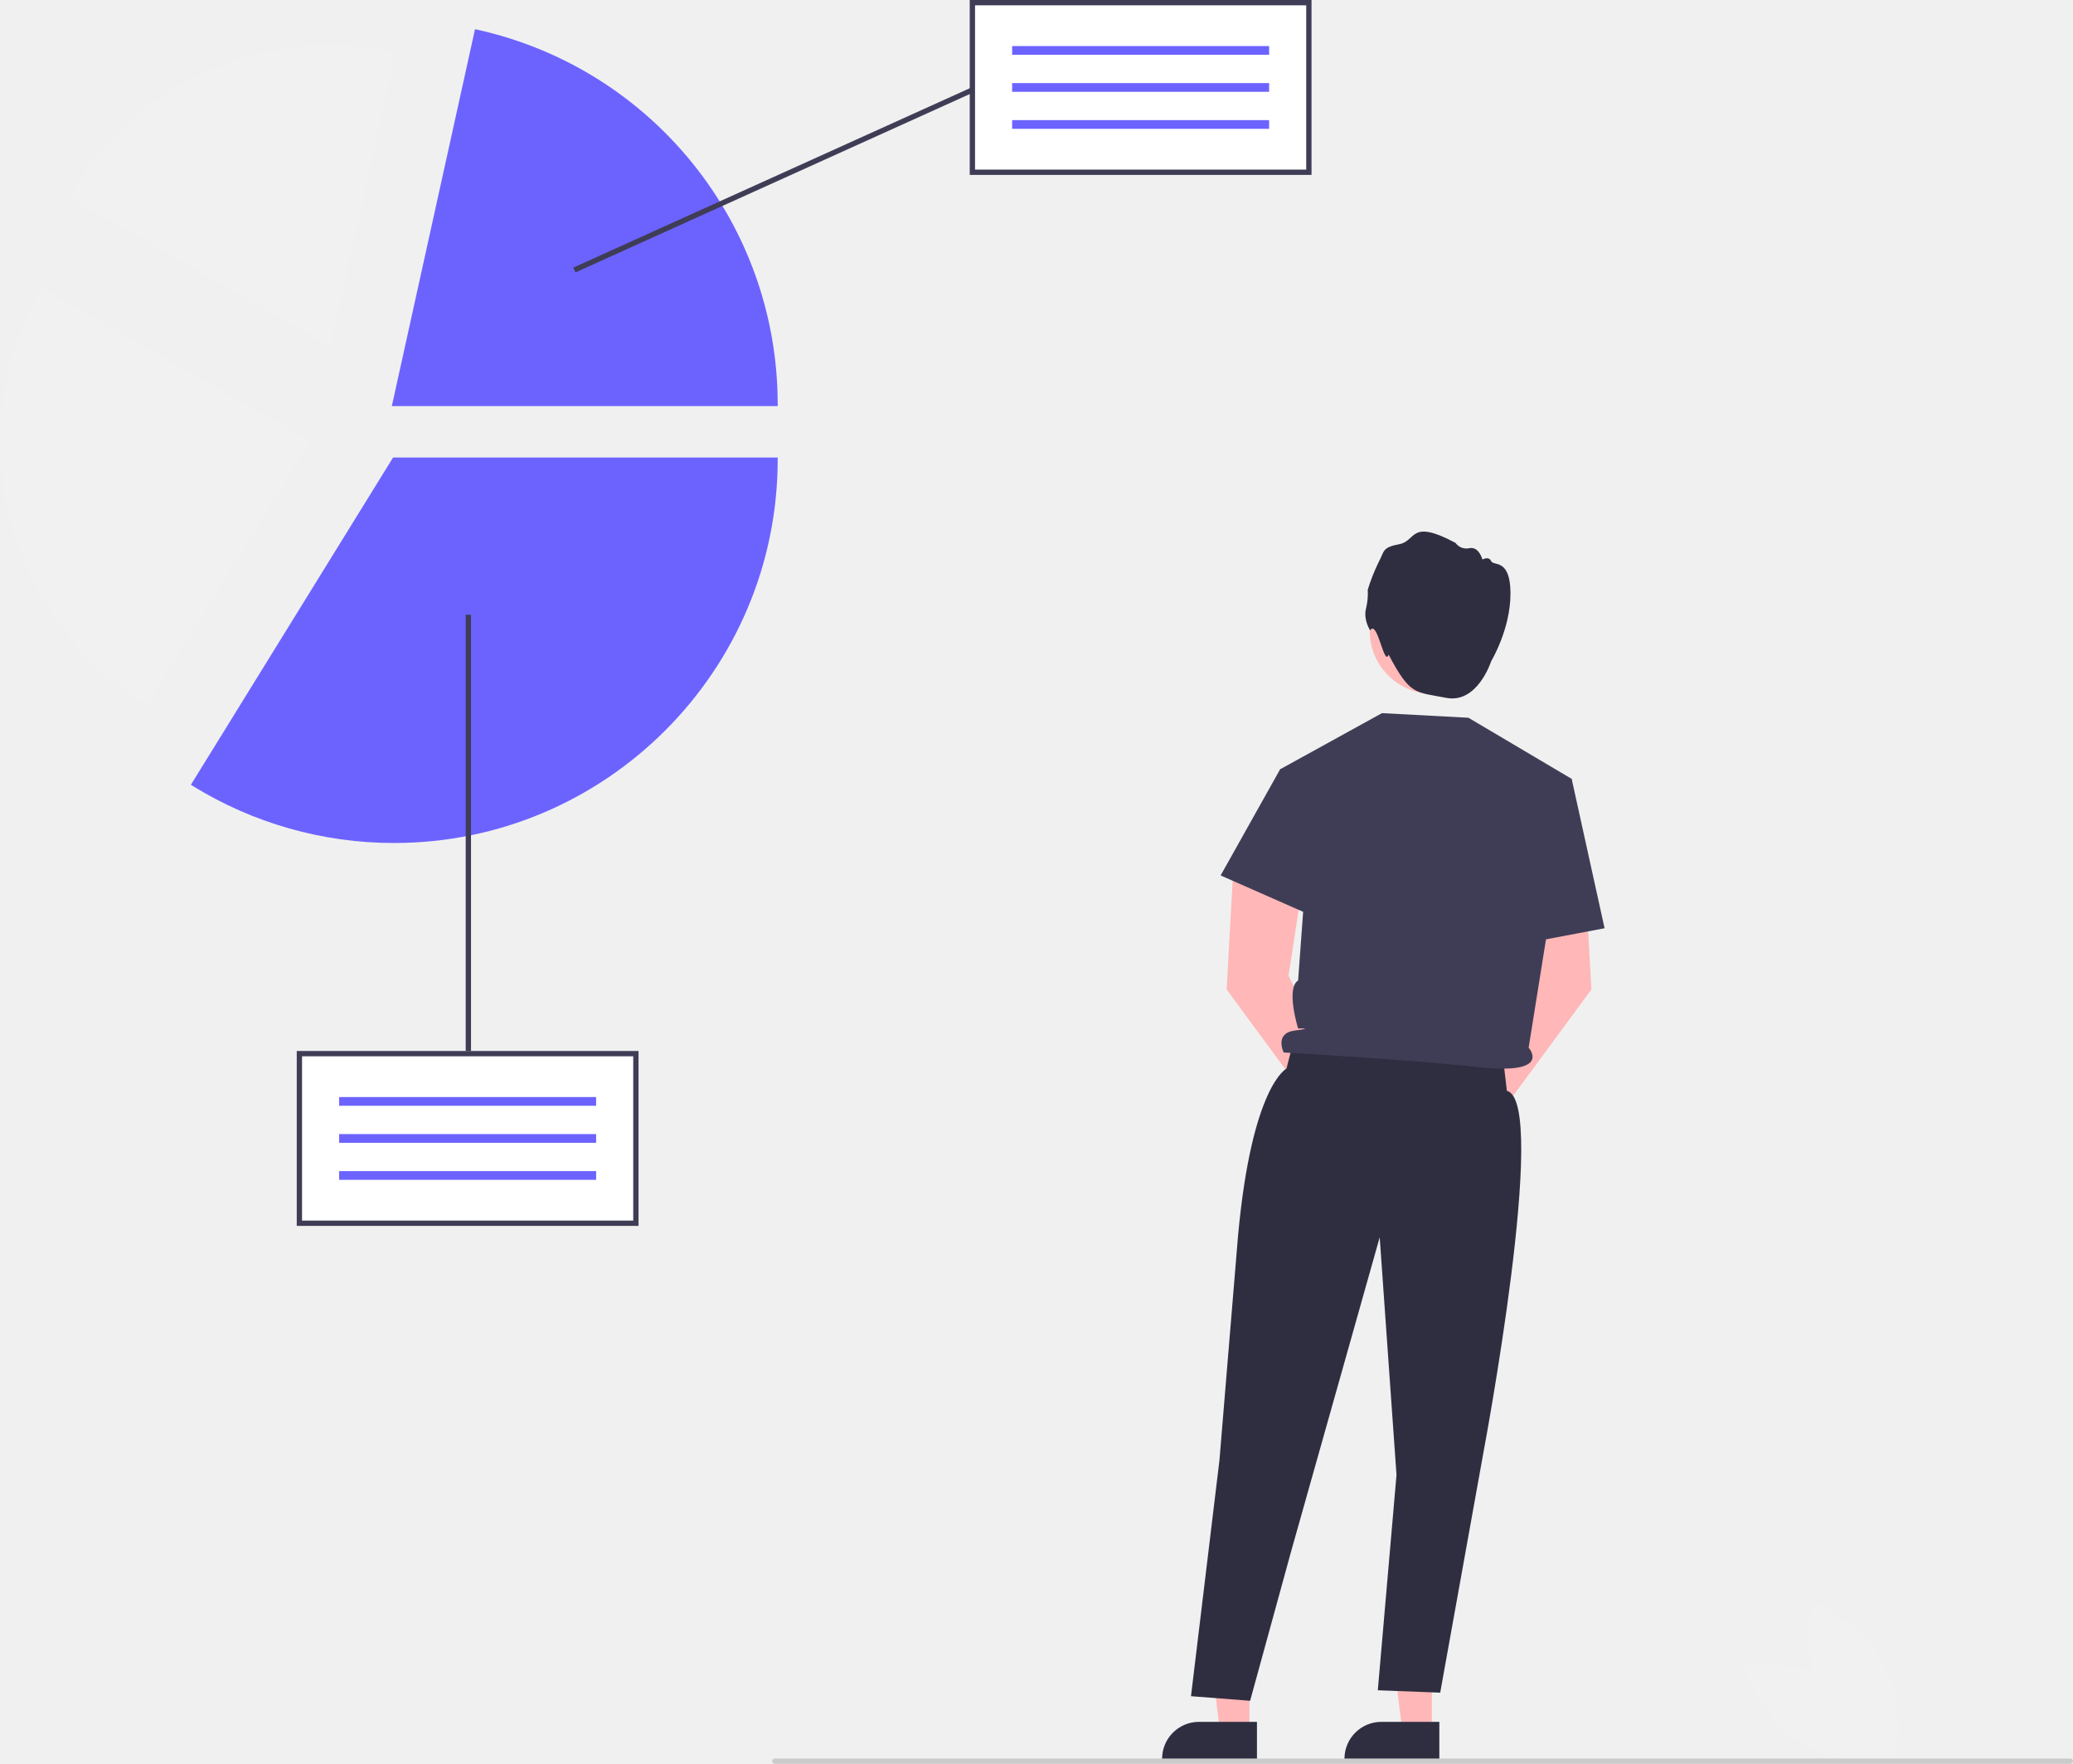
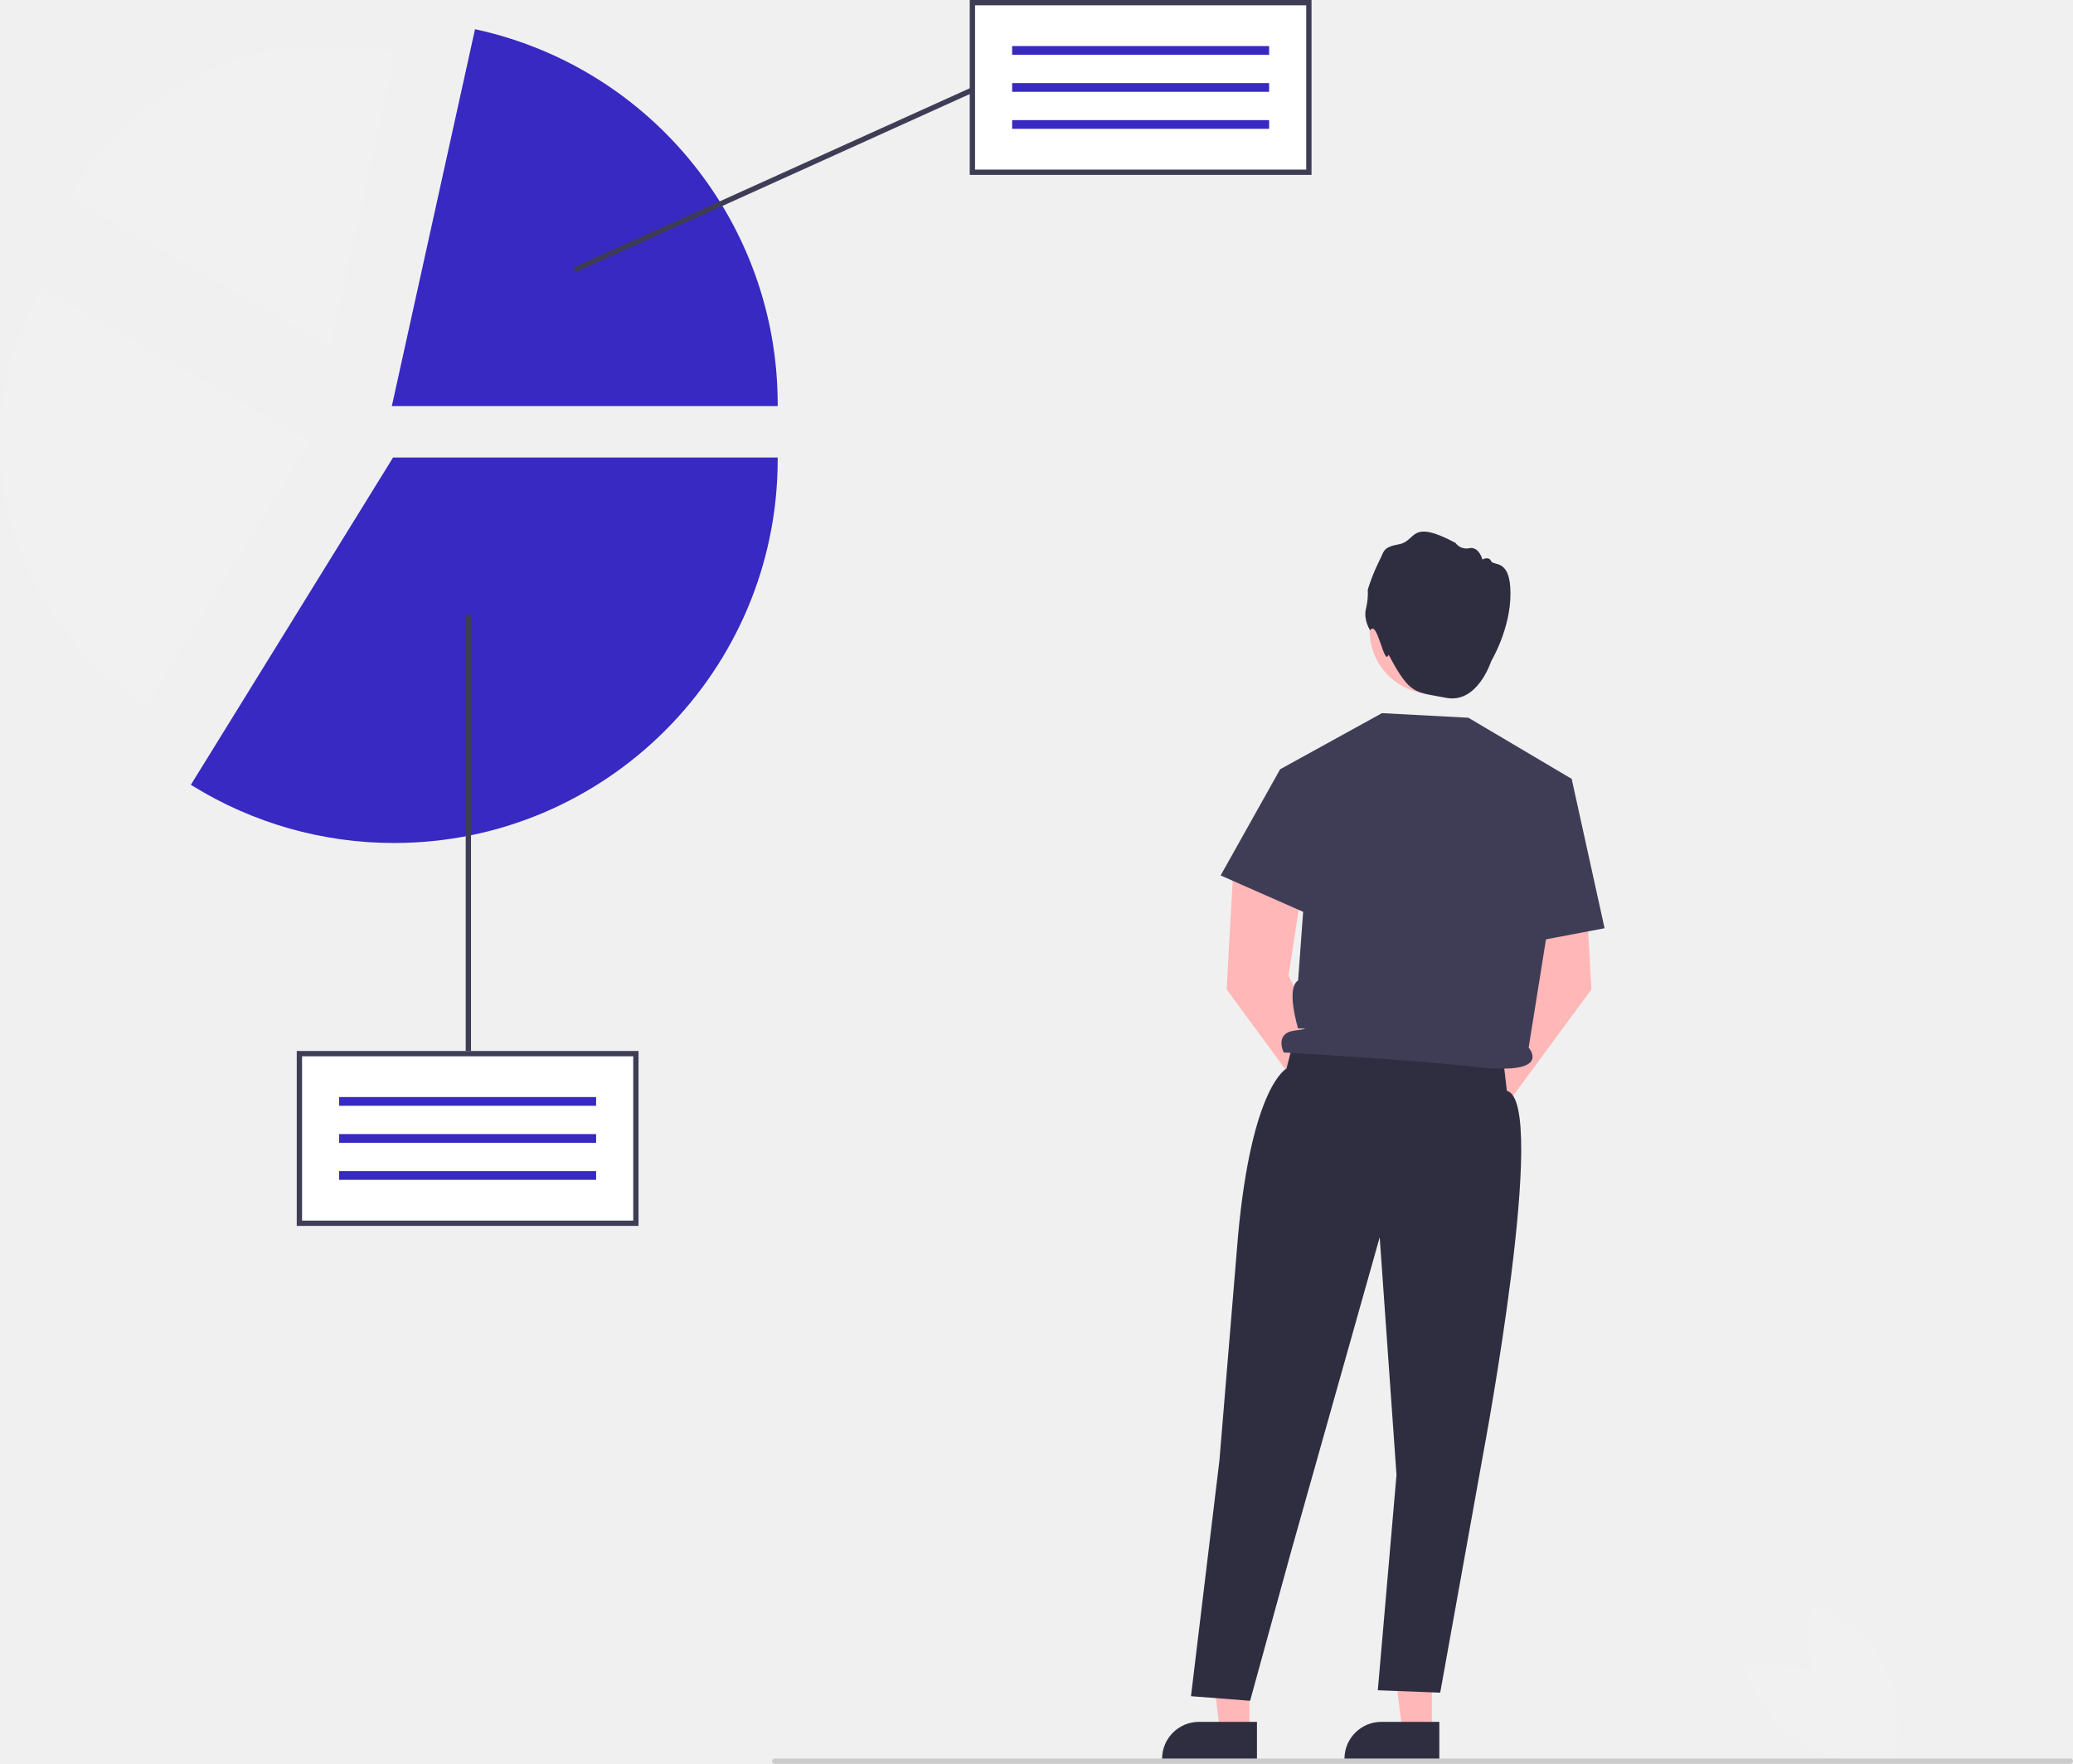
<svg xmlns="http://www.w3.org/2000/svg" id="bf438232-216e-4e3b-bd31-7675998812a1" data-name="Layer 1" width="782.406" height="665.606" viewBox="0 0 782.406 665.606">
  <path d="M896.666,758.041c8.555,16.628,27.251,24.057,27.251,24.057s4.826-19.531-3.729-36.159-27.251-24.057-27.251-24.057S888.111,741.413,896.666,758.041Z" transform="translate(-208.7972 -117.1968)" fill="#f1f1f1" />
  <path d="M902.87,752.745c15.834,9.949,21.633,29.213,21.633,29.213s-19.872,3.134-35.706-6.815S867.164,745.931,867.164,745.931,887.036,742.796,902.87,752.745Z" transform="translate(-208.7972 -117.1968)" fill="#f1f1f1" />
  <polygon points="471.576 653.39 460.472 653.39 455.19 610.561 471.578 610.562 471.576 653.39" fill="#ffb7b7" />
  <path d="M683.205,781.35l-35.803-.001v-.453a13.936,13.936,0,0,1,13.936-13.935h.001l21.867.001Z" transform="translate(-208.7972 -117.1968)" fill="#2f2e41" />
  <polygon points="540.409 653.39 529.305 653.39 524.023 610.561 540.411 610.562 540.409 653.39" fill="#ffb7b7" />
  <path d="M752.038,781.35l-35.803-.001v-.453a13.936,13.936,0,0,1,13.936-13.935h.001l21.867.001Z" transform="translate(-208.7972 -117.1968)" fill="#2f2e41" />
  <path d="M716.964,529.346,695.117,485.382l5.627-36.466-26.265-7.246L671.761,490.578l34.061,46.289a9.053,9.053,0,1,0,11.141-7.521Z" transform="translate(-208.7972 -117.1968)" fill="#ffb7b7" />
  <path d="M764.225,529.346,786.072,485.382l-5.627-36.466,26.265-7.246,2.717,48.908-34.061,46.289a9.053,9.053,0,1,1-11.141-7.521Z" transform="translate(-208.7972 -117.1968)" fill="#ffb7b7" />
  <circle cx="540.846" cy="238.001" r="23.895" fill="#ffb9b9" />
  <path d="M725.928,355.069s-2.593-3.889-1.595-8.077a24.48,24.48,0,0,0,.698-7.279,72.045,72.045,0,0,1,4.188-10.57c2.094-3.789,1.097-5.385,7.678-6.581s3.889-9.772,21.239-.499a5.088,5.088,0,0,0,5.285,1.994c3.59-.698,4.886,4.288,4.886,4.288s2.393-1.396,3.291.598,7.296-1.197,7.296,12.265-7.282,25.486-7.282,25.486-5.114,16.134-16.98,13.841-13.585-.906-21.737-16.303C731.227,369.046,728.665,350.773,725.928,355.069Z" transform="translate(-208.7972 -117.1968)" fill="#2f2e41" />
  <path d="M697.121,509.598,694.35,520.461s-13.049,6.306-18.272,62.932l-7.034,84.906L658.308,757.28l22.318,1.731,15.475-56.374,33.433-118.534,6.34,89.672-7.053,81.267,23.548.906,16.303-90.57s24.974-132.661,8.864-136.522l-1.619-13.824Z" transform="translate(-208.7972 -117.1968)" fill="#2f2e41" />
  <path d="M691.954,407.492l38.442-21.184,32.625,1.741,38.969,23.066-16.242,101.432s9.31,10.409-18.827,7.353-73.615-5.535-73.615-5.535-3.658-7.257,4.154-8.276,1.28-.781,1.28-.781-4.721-15.159,0-18.114l2.284-31.132Z" transform="translate(-208.7972 -117.1968)" fill="#3f3d56" />
  <polygon points="493.758 291.868 483.157 290.295 460.699 330.36 497.188 346.448 493.758 291.868" fill="#3f3d56" />
  <polygon points="580.705 299.114 593.192 293.918 605.611 350.286 571.908 356.669 580.705 299.114" fill="#3f3d56" />
  <path d="M501.203,782.803h489a1,1,0,0,0,0-2h-489a1,1,0,1,0,0,2Z" transform="translate(-208.7972 -117.1968)" fill="#cbcbcb" />
  <rect x="113" y="397.606" width="127" height="64" fill="#fff" />
-   <rect x="128.005" y="413.989" width="96.99" height="3.288" fill="#6c63ff" />
-   <rect x="128.005" y="427.963" width="96.99" height="3.288" fill="#6c63ff" />
-   <rect x="128.005" y="441.936" width="96.99" height="3.288" fill="#6c63ff" />
+   <rect x="128.005" y="413.989" width="96.99" height="3.288" fill="#3729c1" />
+   <rect x="128.005" y="427.963" width="96.99" height="3.288" fill="#3729c1" />
+   <rect x="128.005" y="441.936" width="96.99" height="3.288" fill="#3729c1" />
  <path d="M449.797,579.803h-129v-66h129Zm-127-2h125v-62h-125Z" transform="translate(-208.7972 -117.1968)" fill="#3f3d56" />
-   <path d="M357.535,435.312A144.44,144.44,0,0,1,281.423,413.705l-.581-.36.359-.581,75.952-122.922H502.32v.684C502.32,370.361,437.37,435.312,357.535,435.312Z" transform="translate(-208.7972 -117.1968)" fill="#6c63ff" />
+   <path d="M357.535,435.312A144.44,144.44,0,0,1,281.423,413.705l-.581-.36.359-.581,75.952-122.922H502.32v.684C502.32,370.361,437.37,435.312,357.535,435.312Z" transform="translate(-208.7972 -117.1968)" fill="#3729c1" />
  <path d="M264.398,383.119,263.931,382.83a116.258,116.258,0,0,1-39.822-156.525l.272-.475,101.401,57.943Z" transform="translate(-208.7972 -117.1968)" fill="#f1f1f1" />
-   <path d="M502.32,270.448H356.684l31.396-142.232.667.147A144.831,144.831,0,0,1,502.32,269.765Z" transform="translate(-208.7972 -117.1968)" fill="#6c63ff" />
+   <path d="M502.32,270.448H356.684l31.396-142.232.667.147A144.831,144.831,0,0,1,502.32,269.765Z" transform="translate(-208.7972 -117.1968)" fill="#3729c1" />
  <path d="M333.487,248.047,234.809,191.66l.265-.463a113.043,113.043,0,0,1,122.388-54.243l.521.115Z" transform="translate(-208.7972 -117.1968)" fill="#f1f1f1" />
  <rect x="367.004" y="1" width="127" height="64" fill="#fff" />
-   <rect x="382.009" y="17.383" width="96.99" height="3.288" fill="#6c63ff" />
-   <rect x="382.009" y="31.356" width="96.99" height="3.288" fill="#6c63ff" />
-   <rect x="382.009" y="45.329" width="96.99" height="3.288" fill="#6c63ff" />
+   <rect x="382.009" y="17.383" width="96.99" height="3.288" fill="#3729c1" />
+   <rect x="382.009" y="31.356" width="96.99" height="3.288" fill="#3729c1" />
+   <rect x="382.009" y="45.329" width="96.99" height="3.288" fill="#3729c1" />
  <path d="M703.801,183.197h-129v-66h129Zm-127-2h125v-62h-125Z" transform="translate(-208.7972 -117.1968)" fill="#3f3d56" />
  <rect x="175.772" y="231.969" width="2" height="164.638" fill="#3f3d56" />
  <rect x="418.257" y="184.137" width="164.785" height="2" transform="translate(-240.6034 105.578) rotate(-24.33745)" fill="#3f3d56" />
</svg>
